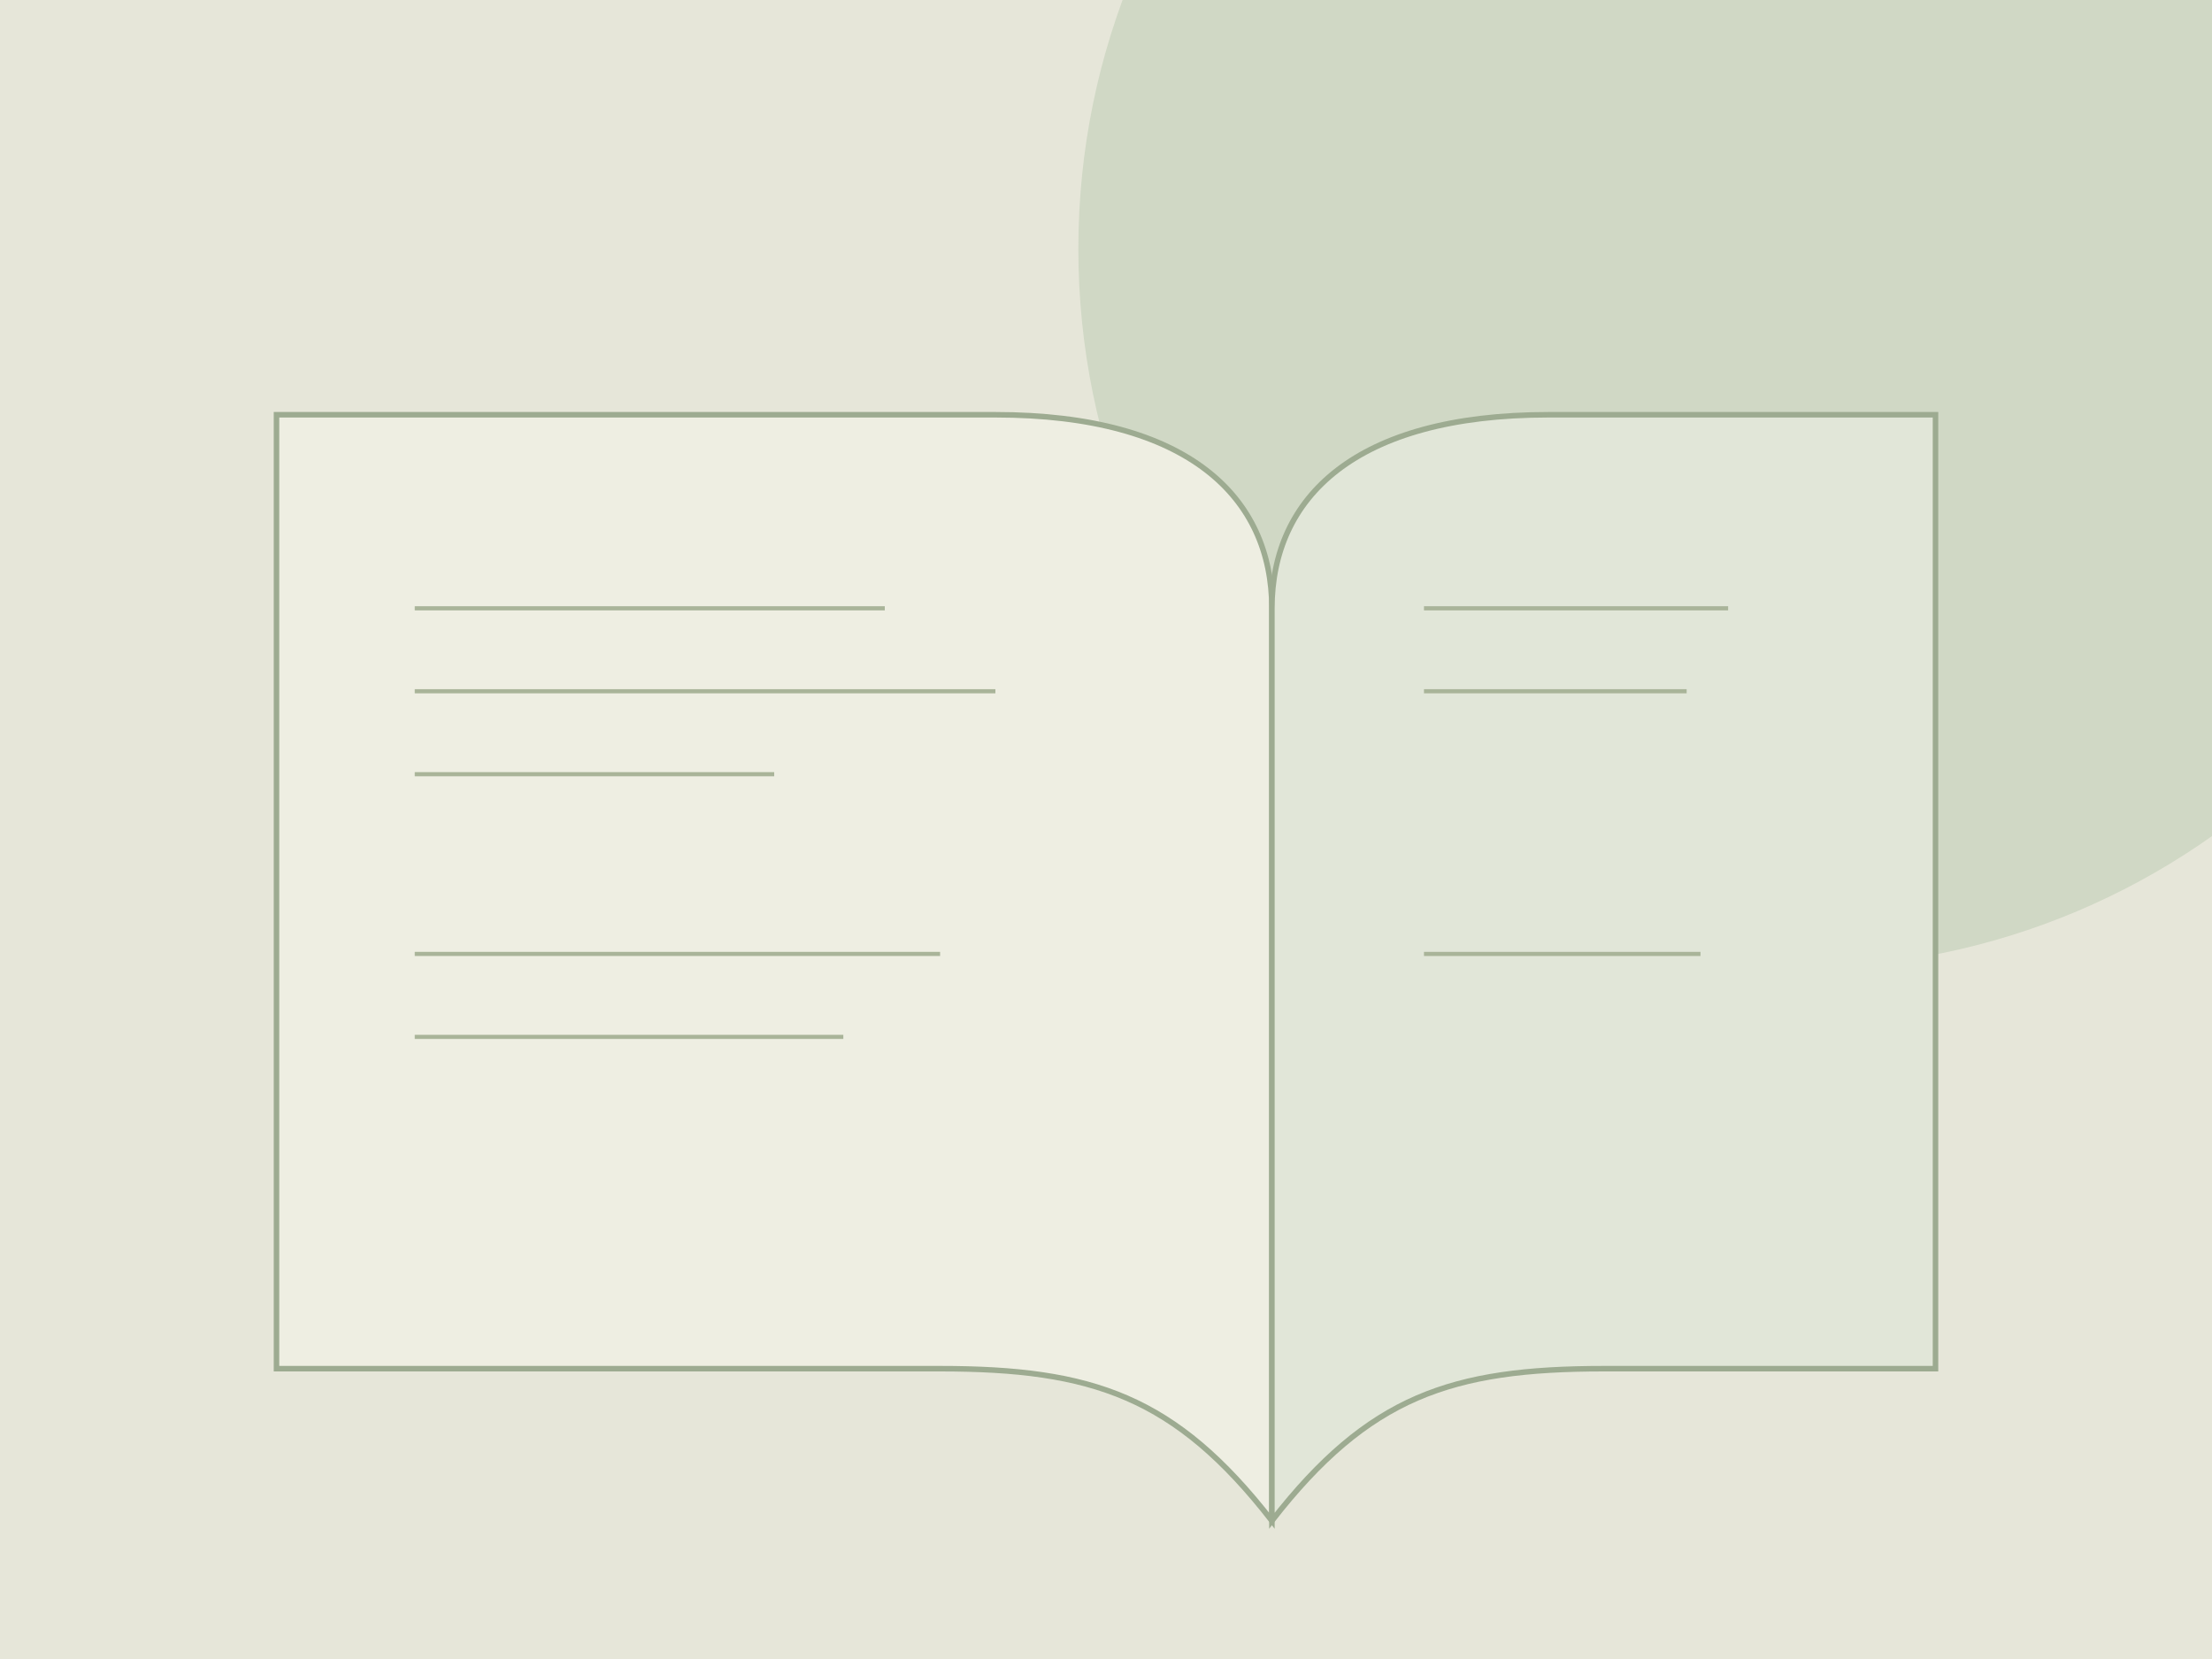
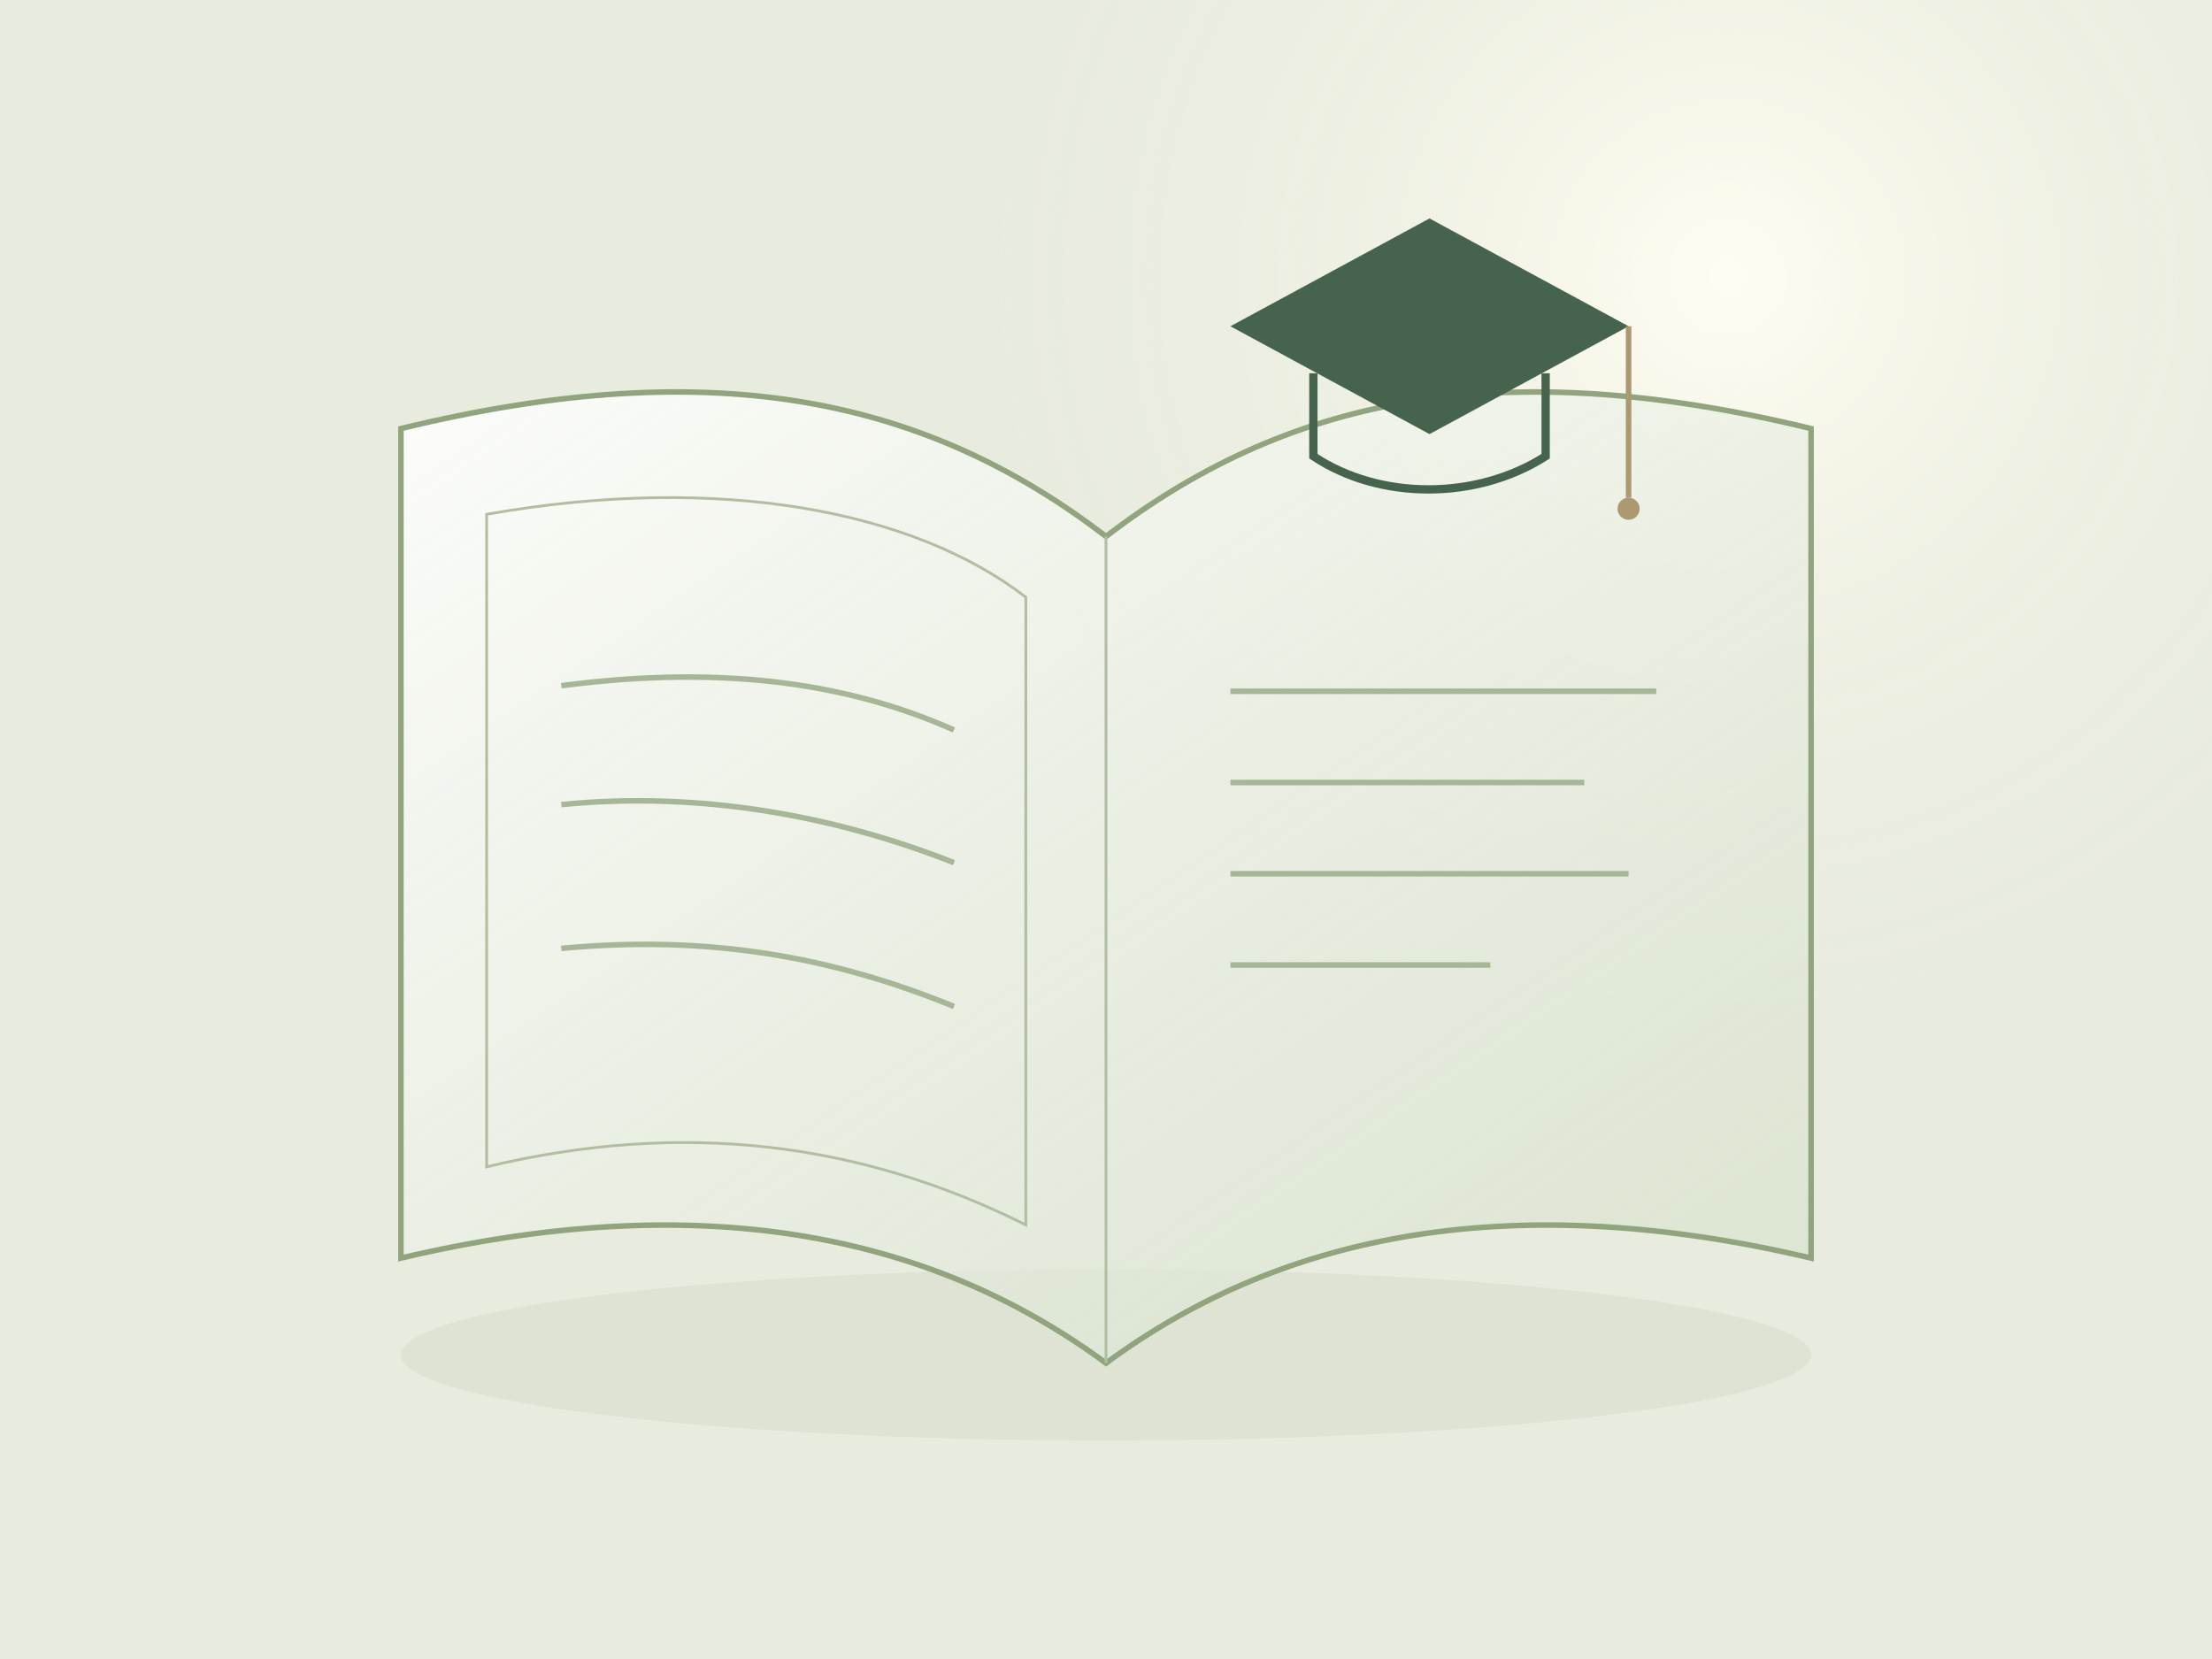
- <svg xmlns="http://www.w3.org/2000/svg" viewBox="0 0 800 600" role="img">
-   <rect width="100%" height="100%" fill="#e6e6d9" />
-   <circle cx="650" cy="90" r="260" fill="#d0d8c5" />
-   <path d="M100 150h260c70 0 100 30 100 70v330c-35-45-65-55-120-55H100Z" fill="#eeeee2" stroke="#9dab91" stroke-width="2" />
-   <path d="M460 220c0-40 30-70 100-70h140v345H580c-55 0-85 10-120 55Z" fill="#e1e6d8" stroke="#9dab91" stroke-width="2" />
-   <path d="M150 220h170m-170 30h210m-210 30h130m-130 65h190m-190 30h155m210-155h110m-110 30h95m-95 95h100" fill="none" stroke="#a9b499" stroke-width="1.5" />
+ <svg xmlns="http://www.w3.org/2000/svg" viewBox="0 0 800 600">
+   <defs>
+     <linearGradient id="paper" x2="1" y2="1">
+       <stop stop-color="#f3f1e6" />
+       <stop offset="1" stop-color="#d5dfc9" />
+     </linearGradient>
+     <linearGradient id="glass" x2="1" y2="1">
+       <stop stop-color="#fff" stop-opacity=".86" />
+       <stop offset="1" stop-color="#d4dfc8" stop-opacity=".6" />
+     </linearGradient>
+     <linearGradient id="ribbon" x2="1" y2=".7">
+       <stop stop-color="#a4b594" />
+       <stop offset=".45" stop-color="#ebebd8" />
+       <stop offset="1" stop-color="#8ea484" />
+     </linearGradient>
+     <radialGradient id="light">
+       <stop stop-color="#fffdf2" />
+       <stop offset="1" stop-color="#eceddd" stop-opacity="0" />
+     </radialGradient>
+   </defs>
+   <rect width="100%" height="100%" fill="#e8ecdf" />
+   <circle cx="625" cy="100" r="270" fill="url(#light)" />
+   <ellipse cx="400" cy="490" rx="255" ry="31" fill="#9aaa8c" opacity=".13" />
+   <g transform="translate(95 70)">
+     <path d="M50 85c115-28 191-10 255 39 64-49 140-67 255-39v300c-106-25-190-10-255 38-65-48-149-63-255-38Z" fill="url(#glass)" stroke="#91a47e" stroke-width="2" />
+     <path d="M305 124v299M81 116c85-15 155-1 195 30v227c-60-30-124-38-195-21Z" fill="none" stroke="#b1bea1" />
+     <path d="M108 178c61-8 106 0 142 16m-142 27c50-5 99 4 142 21m-142 31c53-5 98 3 142 21" fill="none" stroke="#a6b696" stroke-width="2" />
+     <path d="M350 180h154m-154 33h128m-128 33h144m-144 33h94" stroke="#a6b696" stroke-width="2" />
+     <path d="m422 9 72 39-72 39-72-39Z" fill="#45634d" />
+     <path d="M380 65v30c24 16 59 16 84 0V65" fill="none" stroke="#45634d" stroke-width="3" />
+     <path d="M494 48v62" stroke="#ac9871" stroke-width="2" />
+     <circle cx="494" cy="114" r="4" fill="#ac9871" />
+   </g>
</svg>
